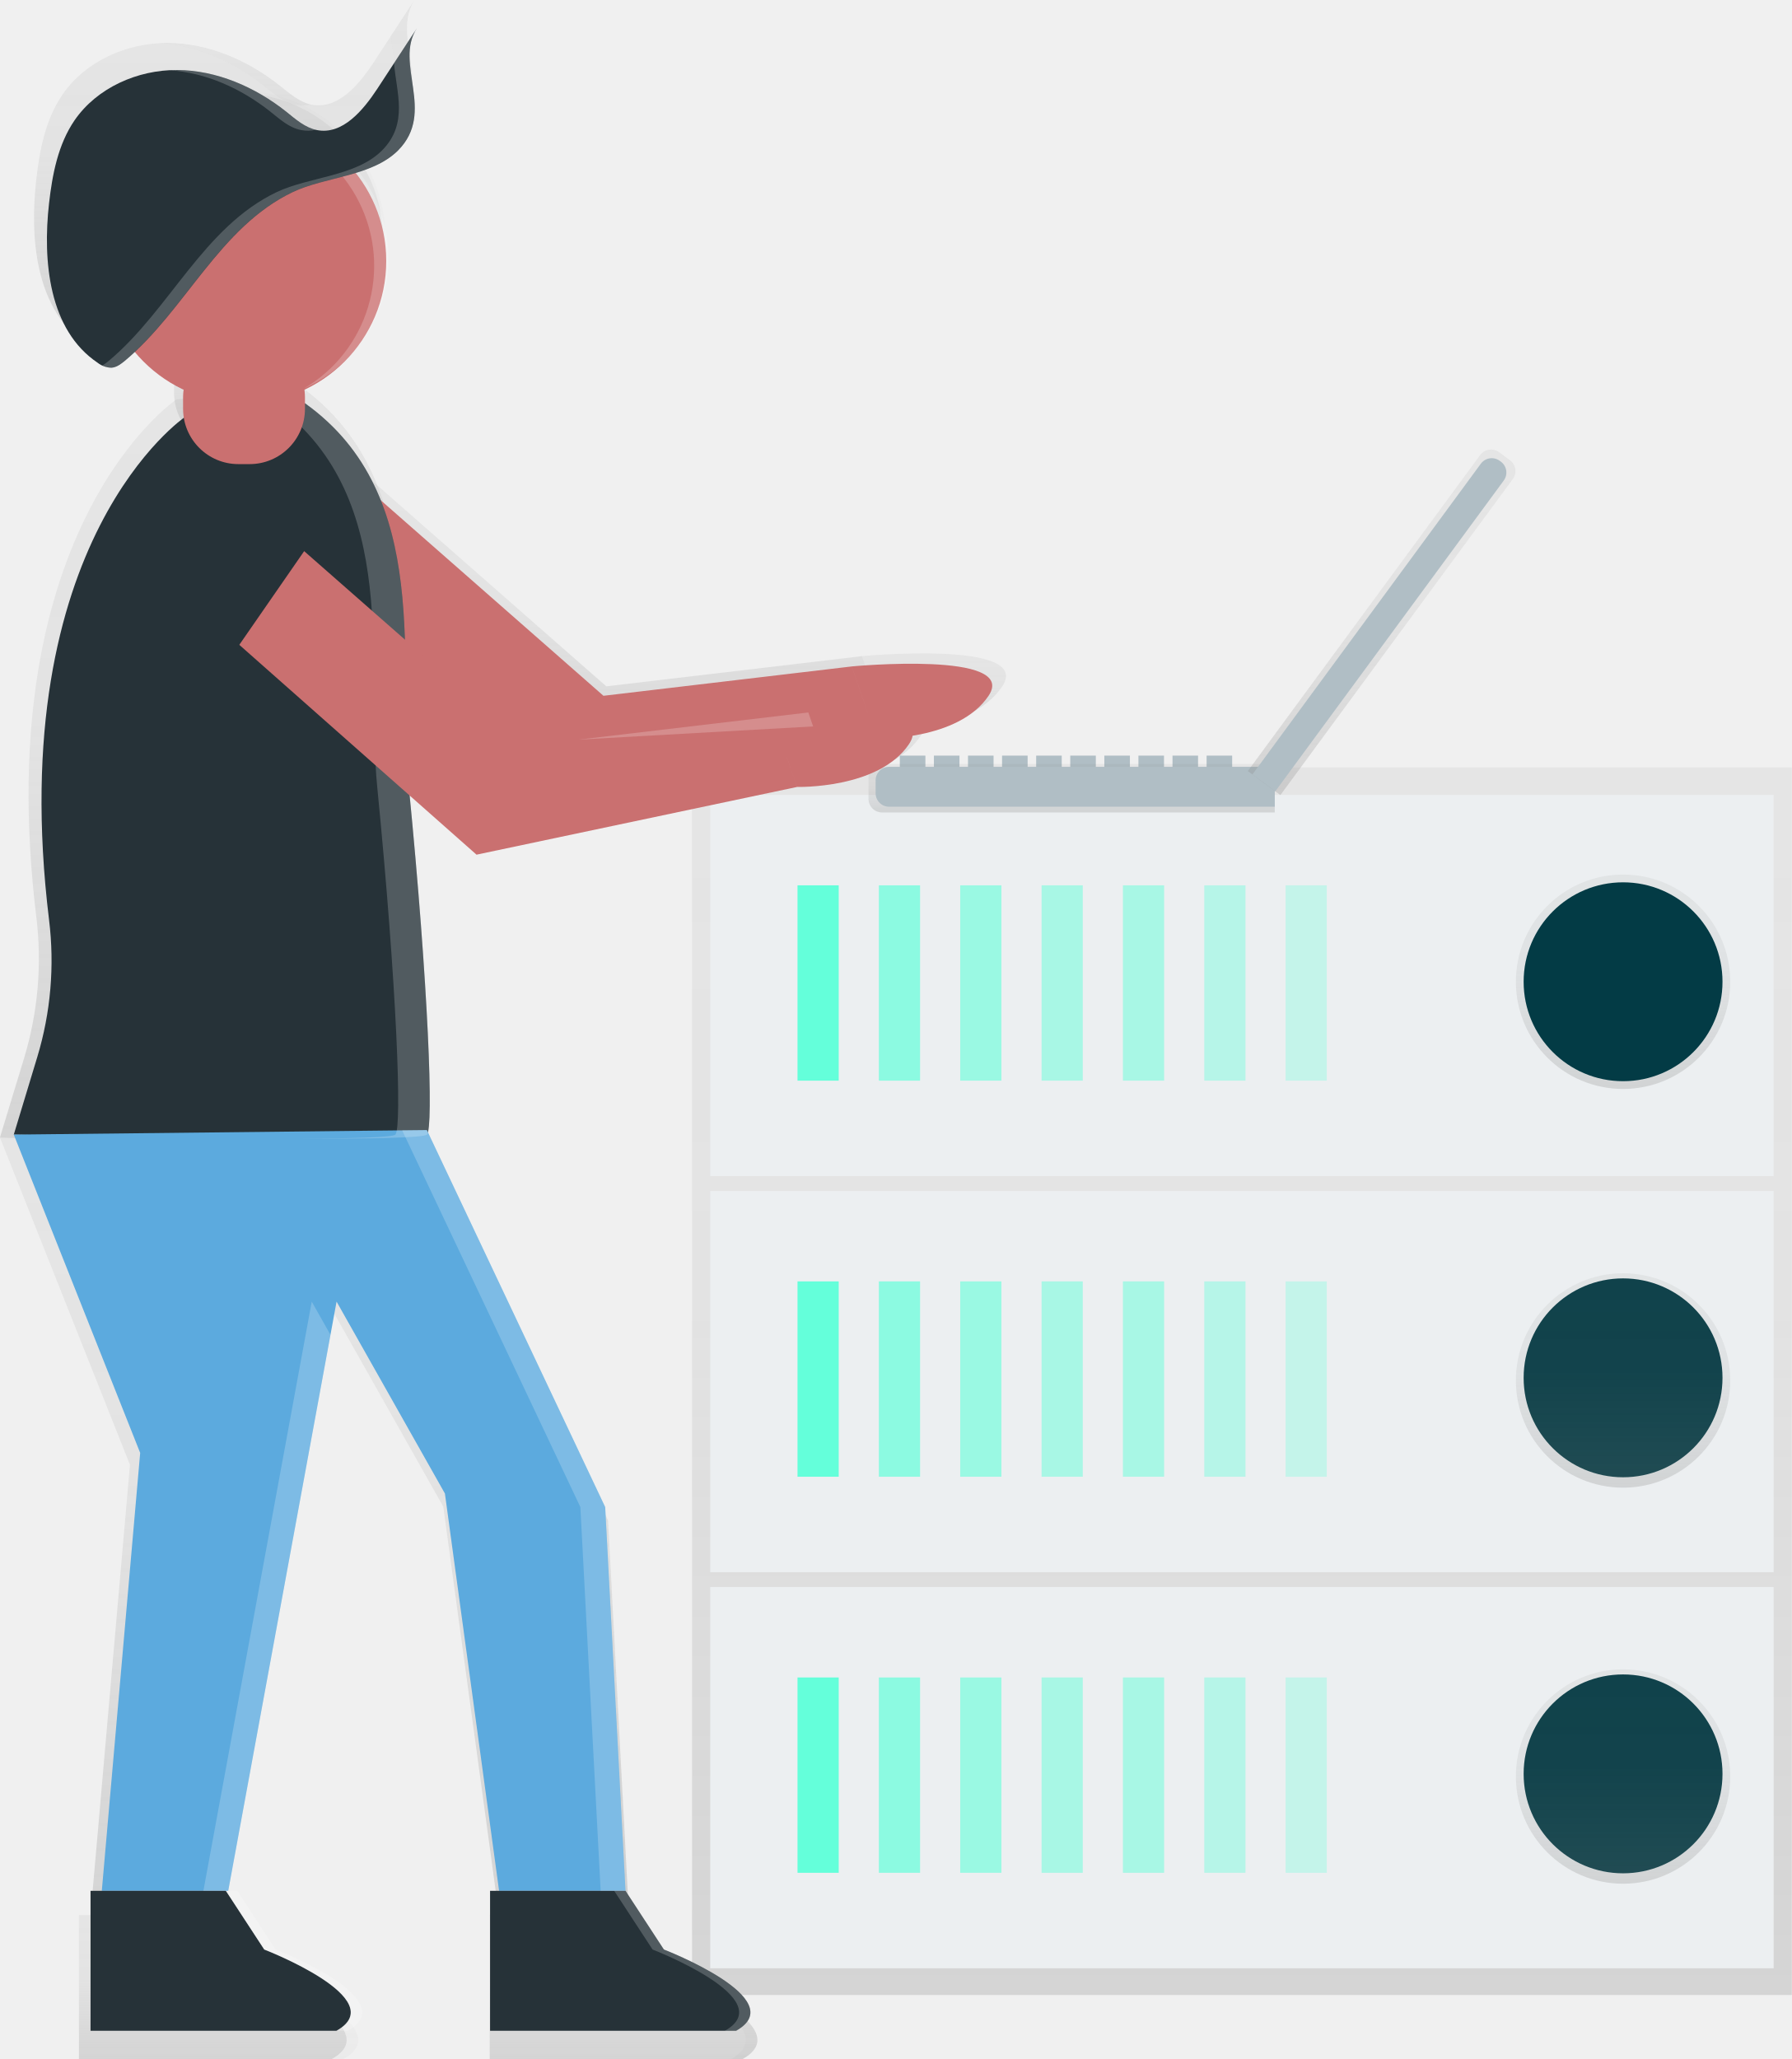
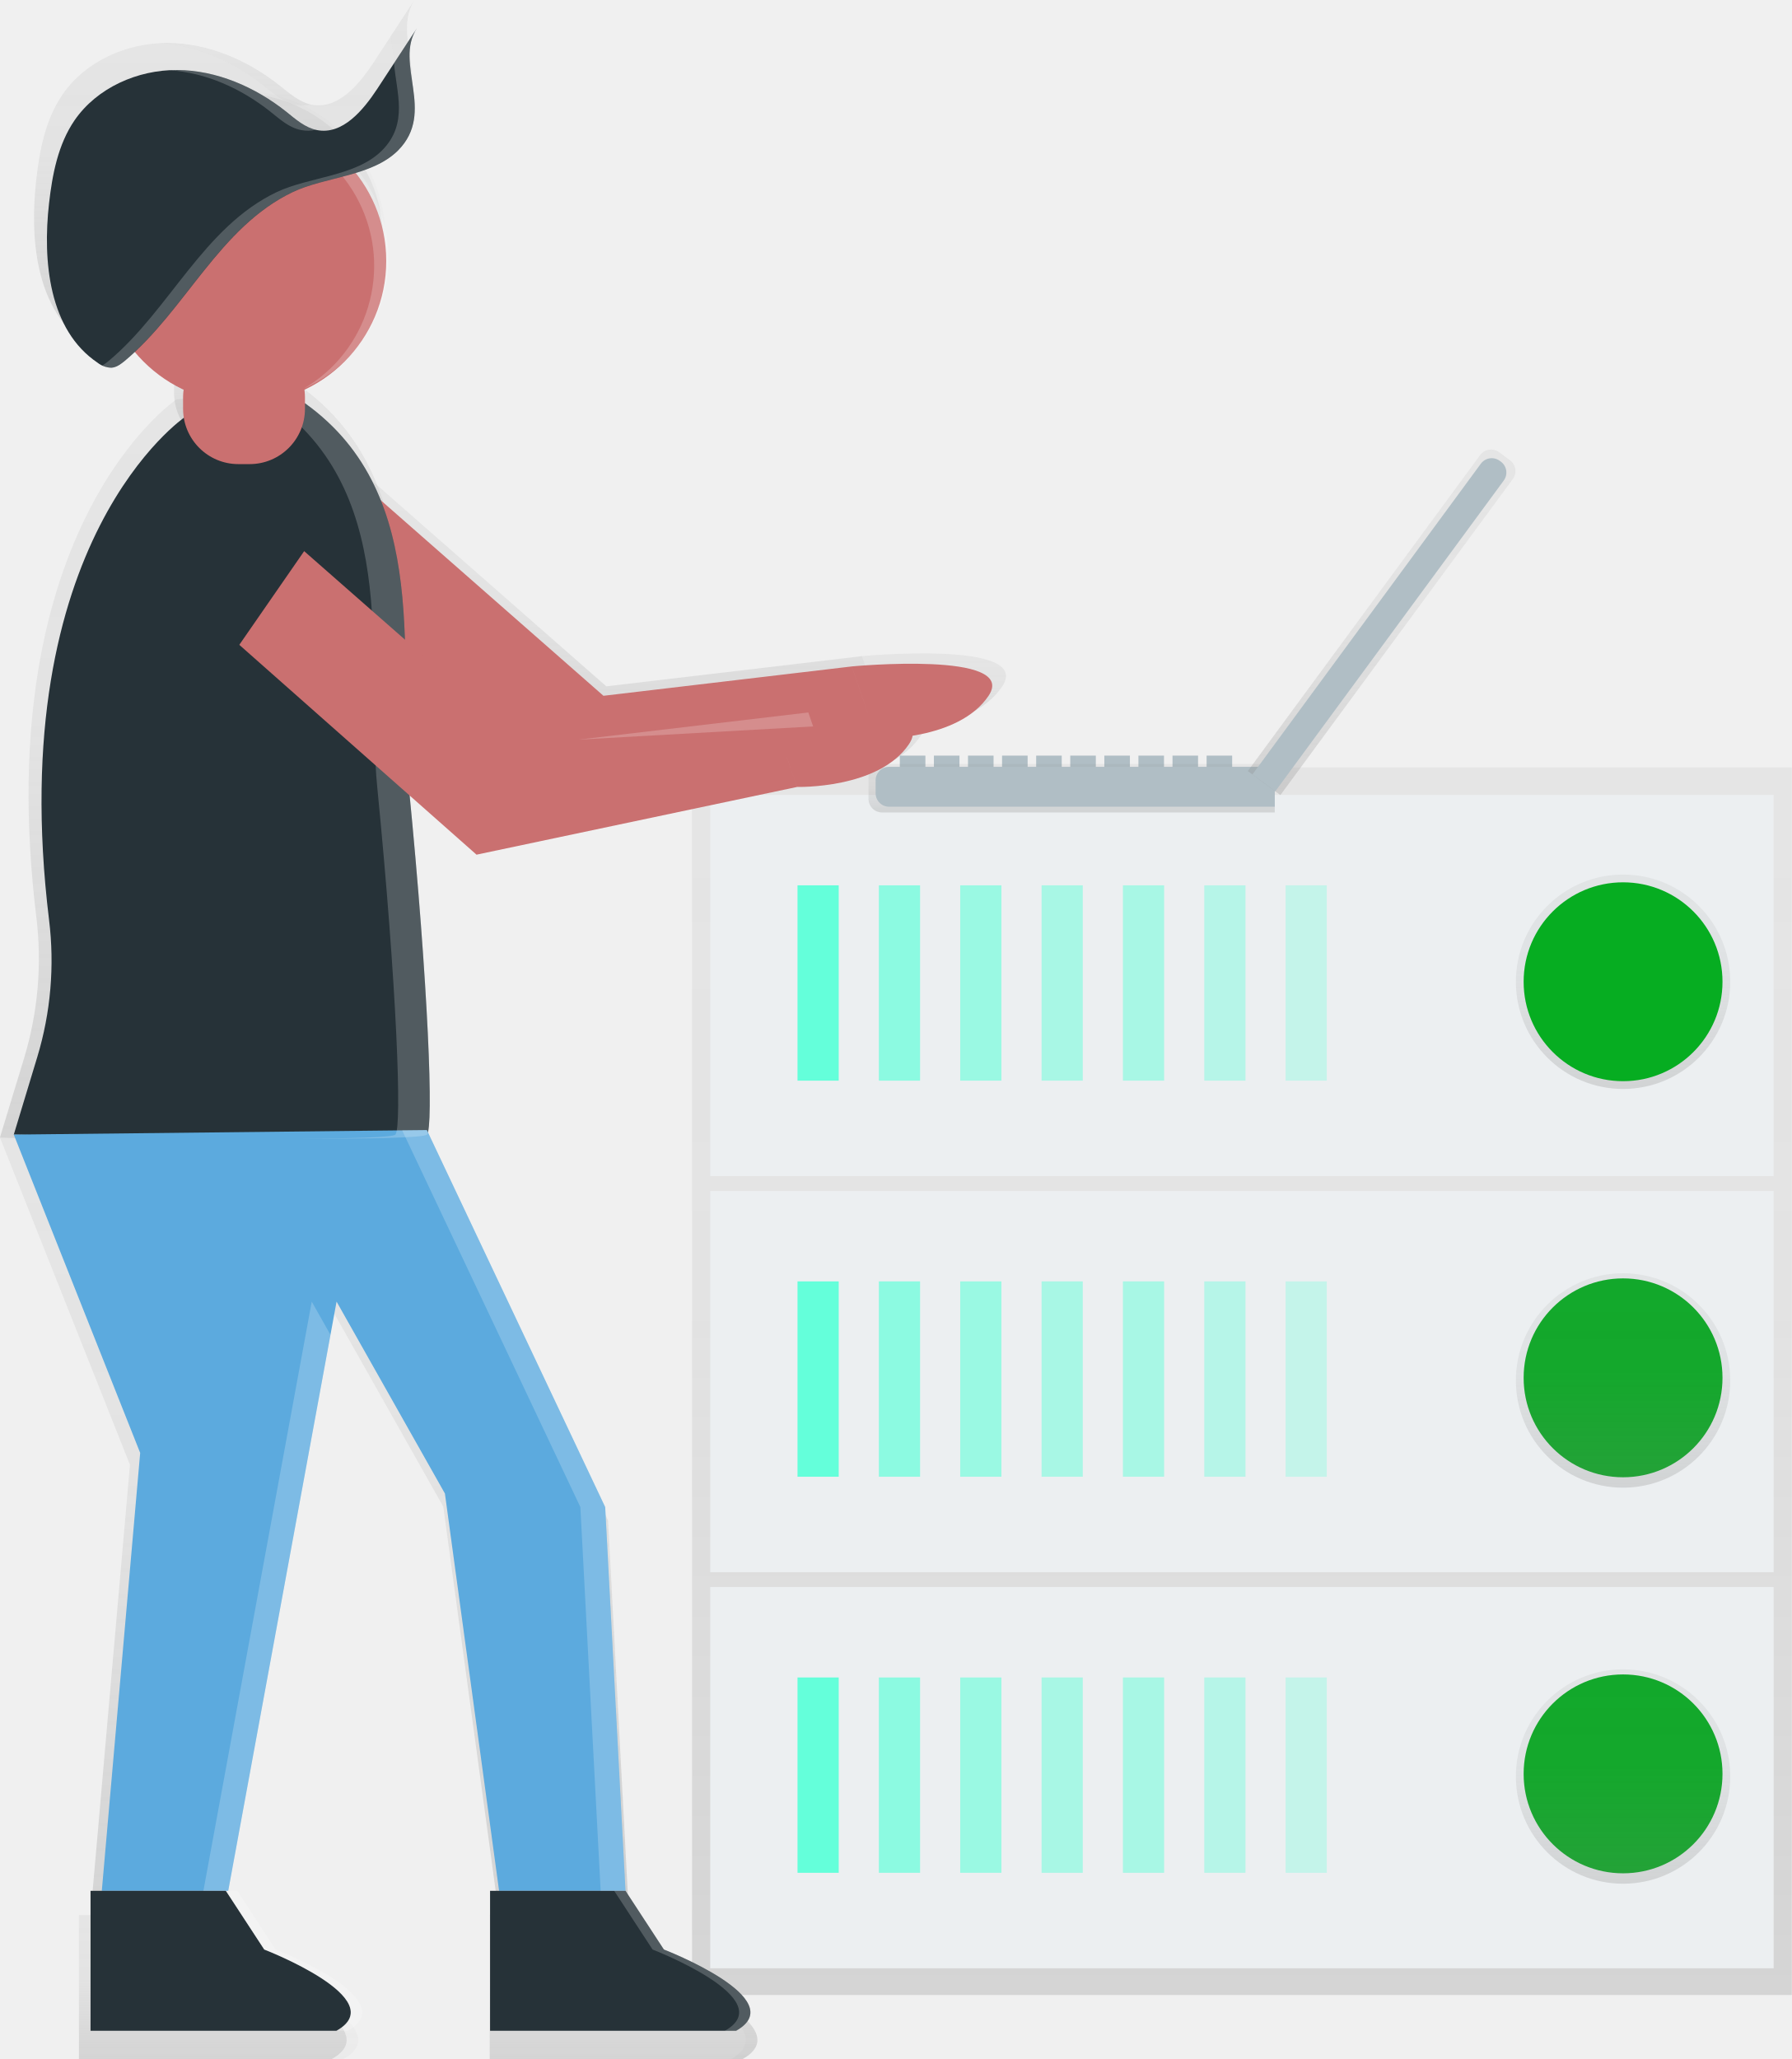
<svg xmlns="http://www.w3.org/2000/svg" xmlns:xlink="http://www.w3.org/1999/xlink" data-name="Layer 1" width="663.17" height="762">
  <defs>
    <linearGradient id="a" x1="459.65" y1="738.32" x2="459.65" y2="284.02" gradientUnits="userSpaceOnUse">
      <stop offset="0" stop-color="gray" stop-opacity=".25" />
      <stop offset=".54" stop-color="gray" stop-opacity=".12" />
      <stop offset="1" stop-color="gray" stop-opacity=".1" />
    </linearGradient>
    <linearGradient id="b" x1="600.72" y1="403" x2="600.72" y2="323.66" xlink:href="#a" />
    <linearGradient id="c" x1="600.72" y1="550.56" x2="600.72" y2="471.22" xlink:href="#a" />
    <linearGradient id="d" x1="600.72" y1="697.13" x2="600.72" y2="617.79" xlink:href="#a" />
    <linearGradient id="e" x1="665.06" y1="369.67" x2="665.06" y2="351.79" xlink:href="#a" />
    <linearGradient id="f" x1="479.65" y1="365.1" x2="479.65" y2="234.63" xlink:href="#a" />
    <linearGradient id="g" x1="614.02" y1="339.34" x2="614.02" y2="310.82" xlink:href="#a" />
    <linearGradient id="h" x1="87.62" y1="142.68" x2="87.62" y2="34.45" xlink:href="#a" />
    <linearGradient id="i" x1="347.57" y1="491.51" x2="347.57" y2="211.68" xlink:href="#a" />
    <linearGradient id="j" x1="116.39" y1="708.74" x2="116.39" y2="419.27" xlink:href="#a" />
    <linearGradient id="k" x1="499.2" y1="831" x2="499.2" y2="777.74" xlink:href="#a" />
    <linearGradient id="l" x1="347.16" y1="831" x2="347.16" y2="777.74" xlink:href="#a" />
    <linearGradient id="m" x1="370.62" y1="206.37" x2="370.62" y2="102.59" xlink:href="#a" />
    <linearGradient id="n" x1="351.42" y1="198.2" x2="351.42" y2="69" xlink:href="#a" />
    <linearGradient id="o" x1="355.36" y1="108.01" x2="355.36" y2="84.91" xlink:href="#a" />
    <linearGradient id="p" x1="361.95" y1="198.2" x2="361.95" y2="69" xlink:href="#a" />
    <linearGradient id="q" x1="397.75" y1="491.51" x2="397.75" y2="211.68" xlink:href="#a" />
    <linearGradient id="r" x1="449.38" y1="383.47" x2="449.38" y2="253.01" xlink:href="#a" />
    <linearGradient id="s" x1="583.76" y1="357.71" x2="583.76" y2="329.2" xlink:href="#a" />
    <linearGradient id="t" x1="87.62" y1="165.87" x2="87.62" y2="119.49" xlink:href="#a" />
    <linearGradient id="u" x1="96.33" y1="708.74" x2="96.33" y2="484.55" xlink:href="#a" />
    <linearGradient id="v" x1="190.29" y1="708.74" x2="190.29" y2="419.27" xlink:href="#a" />
    <linearGradient id="w" x1="522.82" y1="831" x2="522.82" y2="777.74" xlink:href="#a" />
    <linearGradient id="x" x1="375.07" y1="831" x2="375.07" y2="777.74" xlink:href="#a" />
    <linearGradient id="y" x1="259.45" y1="270.72" x2="259.45" y2="260.36" xlink:href="#a" />
    <linearGradient id="z" x1="82.08" y1="254.09" x2="82.08" y2="165.45" xlink:href="#a" />
    <linearGradient id="A" x1="779.72" y1="363.2" x2="779.72" y2="235.39" xlink:href="#a" />
  </defs>
  <path fill="#b0bec5" d="M333.04 279.64h9.46v6.31h-9.46zm12.61 0h9.46v6.31h-9.46zm12.62 0h9.46v6.31h-9.46zm12.61 0h9.46v6.31h-9.46zm12.62 0h9.46v6.31h-9.46zm12.62 0h9.46v6.31h-9.46zm12.61 0h9.46v6.31h-9.46zm12.62 0h9.46v6.31h-9.46zm12.61 0h9.46v6.31h-9.46zm12.62 0h9.46v6.31h-9.46z" />
  <path fill="url(#a)" d="M256.14 284.02h407.03v454.29H256.14z" />
  <path fill="#eceff1" d="M262.87 587.33h393.58v141.09H262.87z" />
  <path fill="#64ffda" d="M295.17 620.8h15.25v72.29h-15.25z" />
  <path fill="#64ffda" d="M325.28 620.8h15.25v72.29h-15.25z" opacity=".7" />
  <path fill="#64ffda" d="M355.39 620.8h15.25v72.29h-15.25z" opacity=".6" />
  <path fill="#64ffda" d="M385.5 620.8h15.25v72.29H385.5zm30.11 0h15.25v72.29h-15.25z" opacity=".5" />
  <path fill="#64ffda" d="M445.72 620.8h15.25v72.29h-15.25z" opacity=".4" />
  <path fill="#64ffda" d="M475.82 620.8h15.25v72.29h-15.25z" opacity=".3" />
-   <circle cx="600.72" cy="656.48" r="36.8" fill="#033B45" />
+   <circle cx="600.72" cy="656.48" r="36.8" fill="#06AD21" />
  <path fill="#eceff1" d="M262.87 440.75h393.58v141.09H262.87z" />
  <path fill="#64ffda" d="M295.17 474.22h15.25v72.29h-15.25z" />
  <path fill="#64ffda" d="M325.28 474.22h15.25v72.29h-15.25z" opacity=".7" />
  <path fill="#64ffda" d="M355.39 474.22h15.25v72.29h-15.25z" opacity=".6" />
  <path fill="#64ffda" d="M385.5 474.22h15.25v72.29H385.5zm30.11 0h15.25v72.29h-15.25z" opacity=".5" />
  <path fill="#64ffda" d="M445.72 474.22h15.25v72.29h-15.25z" opacity=".4" />
  <path fill="#64ffda" d="M475.82 474.22h15.25v72.29h-15.25z" opacity=".3" />
-   <circle cx="600.72" cy="509.91" r="36.8" fill="#033B45" />
+   <circle cx="600.72" cy="509.91" r="36.8" fill="#06AD21" />
  <path fill="#eceff1" d="M262.87 294.18h393.58v141.09H262.87z" />
  <path fill="#64ffda" d="M295.17 327.64h15.25v72.29h-15.25z" />
  <path fill="#64ffda" d="M325.28 327.64h15.25v72.29h-15.25z" opacity=".7" />
  <path fill="#64ffda" d="M355.39 327.64h15.25v72.29h-15.25z" opacity=".6" />
  <path fill="#64ffda" d="M385.5 327.64h15.25v72.29H385.5zm30.11 0h15.25v72.29h-15.25z" opacity=".5" />
  <path fill="#64ffda" d="M445.72 327.64h15.25v72.29h-15.25z" opacity=".4" />
  <path fill="#64ffda" d="M475.82 327.64h15.25v72.29h-15.25z" opacity=".3" />
  <circle cx="600.72" cy="363.33" r="39.67" fill="url(#b)" />
  <circle cx="600.72" cy="510.89" r="39.67" fill="url(#c)" />
  <circle cx="600.72" cy="657.46" r="39.67" fill="url(#d)" />
-   <circle cx="600.72" cy="363.33" r="36.8" fill="#033B45" />
+   <circle cx="600.72" cy="363.33" r="36.8" fill="#06AD21" />
  <path d="M740.22 369.67H594.86a5 5 0 0 1-5-5v-7.92a5 5 0 0 1 5-5h145.36z" transform="translate(-268.41 -69)" fill="url(#e)" />
  <path d="M471.81 298.56H329.08a5 5 0 0 1-5-5v-4.77a5 5 0 0 1 5-5h142.73z" fill="#b0bec5" />
  <path d="M369.8 272.22l105 92.88 122-25.77-9.45-27.49L492.81 323l-94.59-83a21.49 21.49 0 0 0-31.72 3.74 21.49 21.49 0 0 0 3.3 28.48z" transform="translate(-268.41 -69)" fill="url(#f)" />
  <path d="M596.74 339.33s31.12.86 42.62-16.32-52.07-11.17-52.07-11.17z" transform="translate(-268.41 -69)" fill="url(#g)" />
  <circle cx="87.62" cy="88.56" r="54.12" fill="url(#h)" />
  <path d="M333.7 216.83s-69.5 46.8-51.85 191.48a126.66 126.66 0 0 1-4.46 52.07l-9 29.6s152.9 3.44 157.19 0c2.66-2.13.59-56.65-6.87-132.28-4.57-46.33 9.76-110.78-39.51-146z" transform="translate(-268.41 -69)" fill="url(#i)" />
  <path fill="url(#j)" d="M157.19 419.27l67.86 143.45 7.73 146.02h-48.1l-20.62-151.18-41.23-73.01L81.6 708.74H33.5L48.1 542.1 0 420.99l157.19-1.72z" />
  <path d="M501.2 777.74l14.6 22.33s49 18.9 27.49 30.92h-93.63v-53.25z" transform="translate(-268.41 -69)" fill="url(#k)" />
  <path d="M349.16 777.74l14.6 22.33s49 18.9 27.49 30.92h-93.63v-53.25z" transform="translate(-268.41 -69)" fill="url(#l)" />
  <path d="M356.89 102.59a53.85 53.85 0 0 0-26.66 7 54.11 54.11 0 0 1 48.17 96.75 54.12 54.12 0 0 0-21.51-103.78z" transform="translate(-268.41 -69)" fill="url(#m)" opacity=".2" />
  <path d="M421.82 69l-15.06 23c-5.41 8.27-13.27 17.66-23 15.74-4.52-.89-8.14-4.15-11.75-7-11.81-9.38-26.42-15.74-41.5-15.83s-30.51 6.7-39 19.15c-6.29 9.19-8.46 20.53-9.7 31.59-2.49 22.12 0 48.23 18.47 60.65a8.68 8.68 0 0 0 5.24 1.89c2-.13 3.62-1.4 5.12-2.66 23.12-19.37 36-50.87 63.84-64.17 12.29-5.86 30.17-5.91 40.08-15.87 14.6-14.64-1.56-33.02 7.26-46.49z" transform="translate(-268.41 -69)" fill="url(#n)" />
  <g opacity=".2">
    <path d="M366 100.74c3.61 2.87 7.22 6.13 11.75 7a13 13 0 0 0 5.56-.11c-4.31-1-7.8-4.15-11.29-6.91-11.81-9.38-26.42-15.74-41.5-15.83-1.06 0-2.11 0-3.17.09 14.1.83 27.65 7.02 38.65 15.76z" transform="translate(-268.41 -69)" fill="url(#o)" />
    <path d="M421.82 69l-8.69 13.29c.83 10.93 5.63 23-4.55 33.2-9.92 10-27.8 10-40.08 15.87-27.87 13.3-40.73 44.81-63.84 64.17a16.5 16.5 0 0 1-2.56 1.84 6.71 6.71 0 0 0 3.45.82c2-.13 3.62-1.4 5.12-2.66 23.12-19.37 36-50.87 63.84-64.17 12.29-5.86 30.17-5.91 40.08-15.87 14.57-14.64-1.59-33.02 7.23-46.49z" transform="translate(-268.41 -69)" fill="url(#p)" />
  </g>
  <path d="M418.74 357.71c-4.57-46.33 9.76-110.78-39.51-146l-10.43 1.18c47.35 35.48 33.4 99 37.92 144.84 7.46 75.63 9.54 130.15 6.87 132.28-1.31 1-16.44 1.46-36.83 1.52 26.23.07 47.3-.27 48.86-1.52 2.65-2.15.57-56.67-6.88-132.3z" transform="translate(-268.41 -69)" fill="url(#q)" opacity=".2" />
  <path d="M339.54 290.59l105 92.88 122-25.77-9.54-27.48-94.49 11.17-94.59-83a21.49 21.49 0 0 0-31.72 3.74 21.49 21.49 0 0 0 3.34 28.46z" transform="translate(-268.41 -69)" fill="url(#r)" />
  <path d="M566.48 357.71s31.12.86 42.62-16.32-52.1-11.17-52.1-11.17z" transform="translate(-268.41 -69)" fill="url(#s)" />
  <rect x="64.42" y="119.49" width="46.38" height="46.38" rx="20.47" ry="20.47" fill="url(#t)" />
  <g opacity=".2">
    <path fill="url(#u)" d="M113.38 484.55L72.15 708.74h9.45l38.91-211.57-7.13-12.62z" />
    <path fill="url(#v)" d="M225.05 562.72l-67.86-143.45-9.4.1 67.81 143.35 7.73 146.02h9.45l-7.73-146.02z" />
  </g>
  <path d="M515.8 800.08l-14.6-22.33h-4.3l14.6 22.33S560.47 819 539 831h4.29c21.47-12-27.49-30.92-27.49-30.92z" transform="translate(-268.41 -69)" fill="url(#w)" opacity=".2" />
  <path d="M368.06 800.08l-14.6-22.33h-4.29l14.6 22.33s49 18.9 27.49 30.92h4.29c21.45-12-27.49-30.92-27.49-30.92z" transform="translate(-268.41 -69)" fill="url(#x)" opacity=".2" />
  <path fill="url(#y)" d="M304.19 265.68l-1.83-5.32-87.65 10.36 89.48-5.04z" opacity=".2" />
  <path fill="url(#z)" d="M43.17 220.58l29.19-55.13L121 183.83l-48.64 70.26-29.19-33.51z" />
  <path d="M103.72 208.09l102.09 90.34 118.63-25.06-9.19-26.73-91.9 10.86-92-80.76a20.9 20.9 0 0 0-30.85 3.64 20.9 20.9 0 0 0 3.22 27.71zm220.72 65.27s30.27.84 41.45-15.87-50.64-10.86-50.64-10.86z" fill="#ca7070" />
  <circle cx="90.32" cy="96.58" r="52.63" fill="#ca7070" />
  <path d="M68.59 154.22S.99 199.74 18.16 340.46a123.19 123.19 0 0 1-4.34 50.65L5.1 419.9s148.71 3.34 152.89 0c2.59-2.07.57-55.1-6.68-128.66-4.44-45.06 9.49-107.75-38.43-142z" fill="#263238" />
  <path fill="#5caade" d="M157.99 418.22l66 139.52 7.51 142.02h-46.78l-20.05-147.03-40.1-71.02-40.1 218.05H37.68l14.2-162.07L5.1 419.89l152.89-1.67z" />
  <path d="M231.51 699.76l14.2 21.72s47.62 18.38 26.73 30.08h-91.06v-51.8zm-147.92 0l14.2 21.72s47.62 18.38 26.73 30.08H33.51v-51.8z" fill="#263238" />
  <path d="M91.16 43.11a52.37 52.37 0 0 0-25.93 6.84A52.63 52.63 0 0 1 112.08 144 52.64 52.64 0 0 0 91.16 43.07z" fill="#fff" opacity=".2" />
  <path d="M154.3 10.44l-14.64 22.39c-5.26 8-12.9 17.17-22.33 15.31-4.4-.87-7.91-4-11.42-6.83-11.5-9.12-25.7-15.31-40.32-15.4s-29.67 6.52-38 18.62c-6.11 8.93-8.22 20-9.44 30.73-2.42 21.51 0 46.91 18 59a8.45 8.45 0 0 0 5.09 1.83c1.9-.13 3.52-1.36 5-2.59 22.48-18.83 35-49.48 62.1-62.41 11.95-5.7 29.34-5.75 39-15.43 14.11-14.24-1.61-32.12 6.96-45.22z" fill="#263238" />
  <path d="M100.05 41.31c3.51 2.79 7 6 11.42 6.83a12.69 12.69 0 0 0 5.41-.1c-4.19-1-7.59-4-11-6.72C94.41 32.19 80.21 26 65.59 25.91c-1 0-2.05 0-3.08.09 13.63.79 26.78 6.76 37.54 15.31zm54.25-30.87l-8.46 12.93c.8 10.63 5.48 22.34-4.43 32.29-9.65 9.68-27 9.73-39 15.43-27.11 12.93-39.61 43.58-62.1 62.41a16 16 0 0 1-2.49 1.79 6.52 6.52 0 0 0 3.35.8c1.9-.13 3.52-1.36 5-2.59 22.48-18.83 35-49.48 62.1-62.41 11.95-5.7 29.34-5.75 39-15.43 14.18-14.24-1.54-32.12 7.03-45.22zm-2.99 280.79c-4.44-45.06 9.49-107.75-38.43-142l-10.14 1.15c46.05 34.51 32.48 96.31 36.88 140.88 7.25 73.56 9.27 126.59 6.68 128.66-1.27 1-16 1.42-35.82 1.48 25.52.07 46-.27 47.52-1.48 2.59-2.1.59-55.12-6.69-128.69z" opacity=".2" fill="#fff" />
  <path d="M74.28 226l102.09 90.3L295 291.24l-9.19-26.73-91.9 10.86-92-80.76a20.9 20.9 0 0 0-30.85 3.64A20.9 20.9 0 0 0 74.28 226zM295 291.23s30.27.84 41.45-15.87-50.64-10.86-50.64-10.86z" fill="#ca7070" />
  <rect x="67.76" y="126.65" width="45.11" height="45.11" rx="20.47" ry="20.47" fill="#ca7070" />
  <path d="M115.38 481.71l-40.1 218.05h9.19l37.84-205.77-6.93-12.28zm108.61 76.03l-66-139.52-9.15.1 65.96 139.42 7.51 142.02h9.19l-7.51-142.02zm21.72 163.75l-14.2-21.72h-4.18l14.2 21.72s47.62 18.38 26.73 30.08h4.18c20.89-11.7-26.73-30.08-26.73-30.08zm-143.69 0l-14.2-21.72h-4.23l14.2 21.72s47.62 18.38 26.73 30.08h4.18c20.89-11.7-26.68-30.08-26.68-30.08zm198.93-452.65l-1.77-5.17-85.25 10.07 87.02-4.9z" opacity=".2" fill="#fff" />
  <path fill="#263238" d="M47.09 224.97l28.38-53.61 47.31 17.87-47.31 68.33-28.38-32.59z" />
  <path d="M730.24 354.36l86-116.94a5 5 0 0 1 7-1.06l4 2.95a5 5 0 0 1 1.06 7l-86 116.94z" transform="translate(-268.41 -69)" fill="url(#A)" />
  <path d="M463.54 286.61l84.54-115a5 5 0 0 1 7-1.06l.41.3a5 5 0 0 1 1.06 7l-84.54 115z" fill="#b0bec5" />
</svg>
